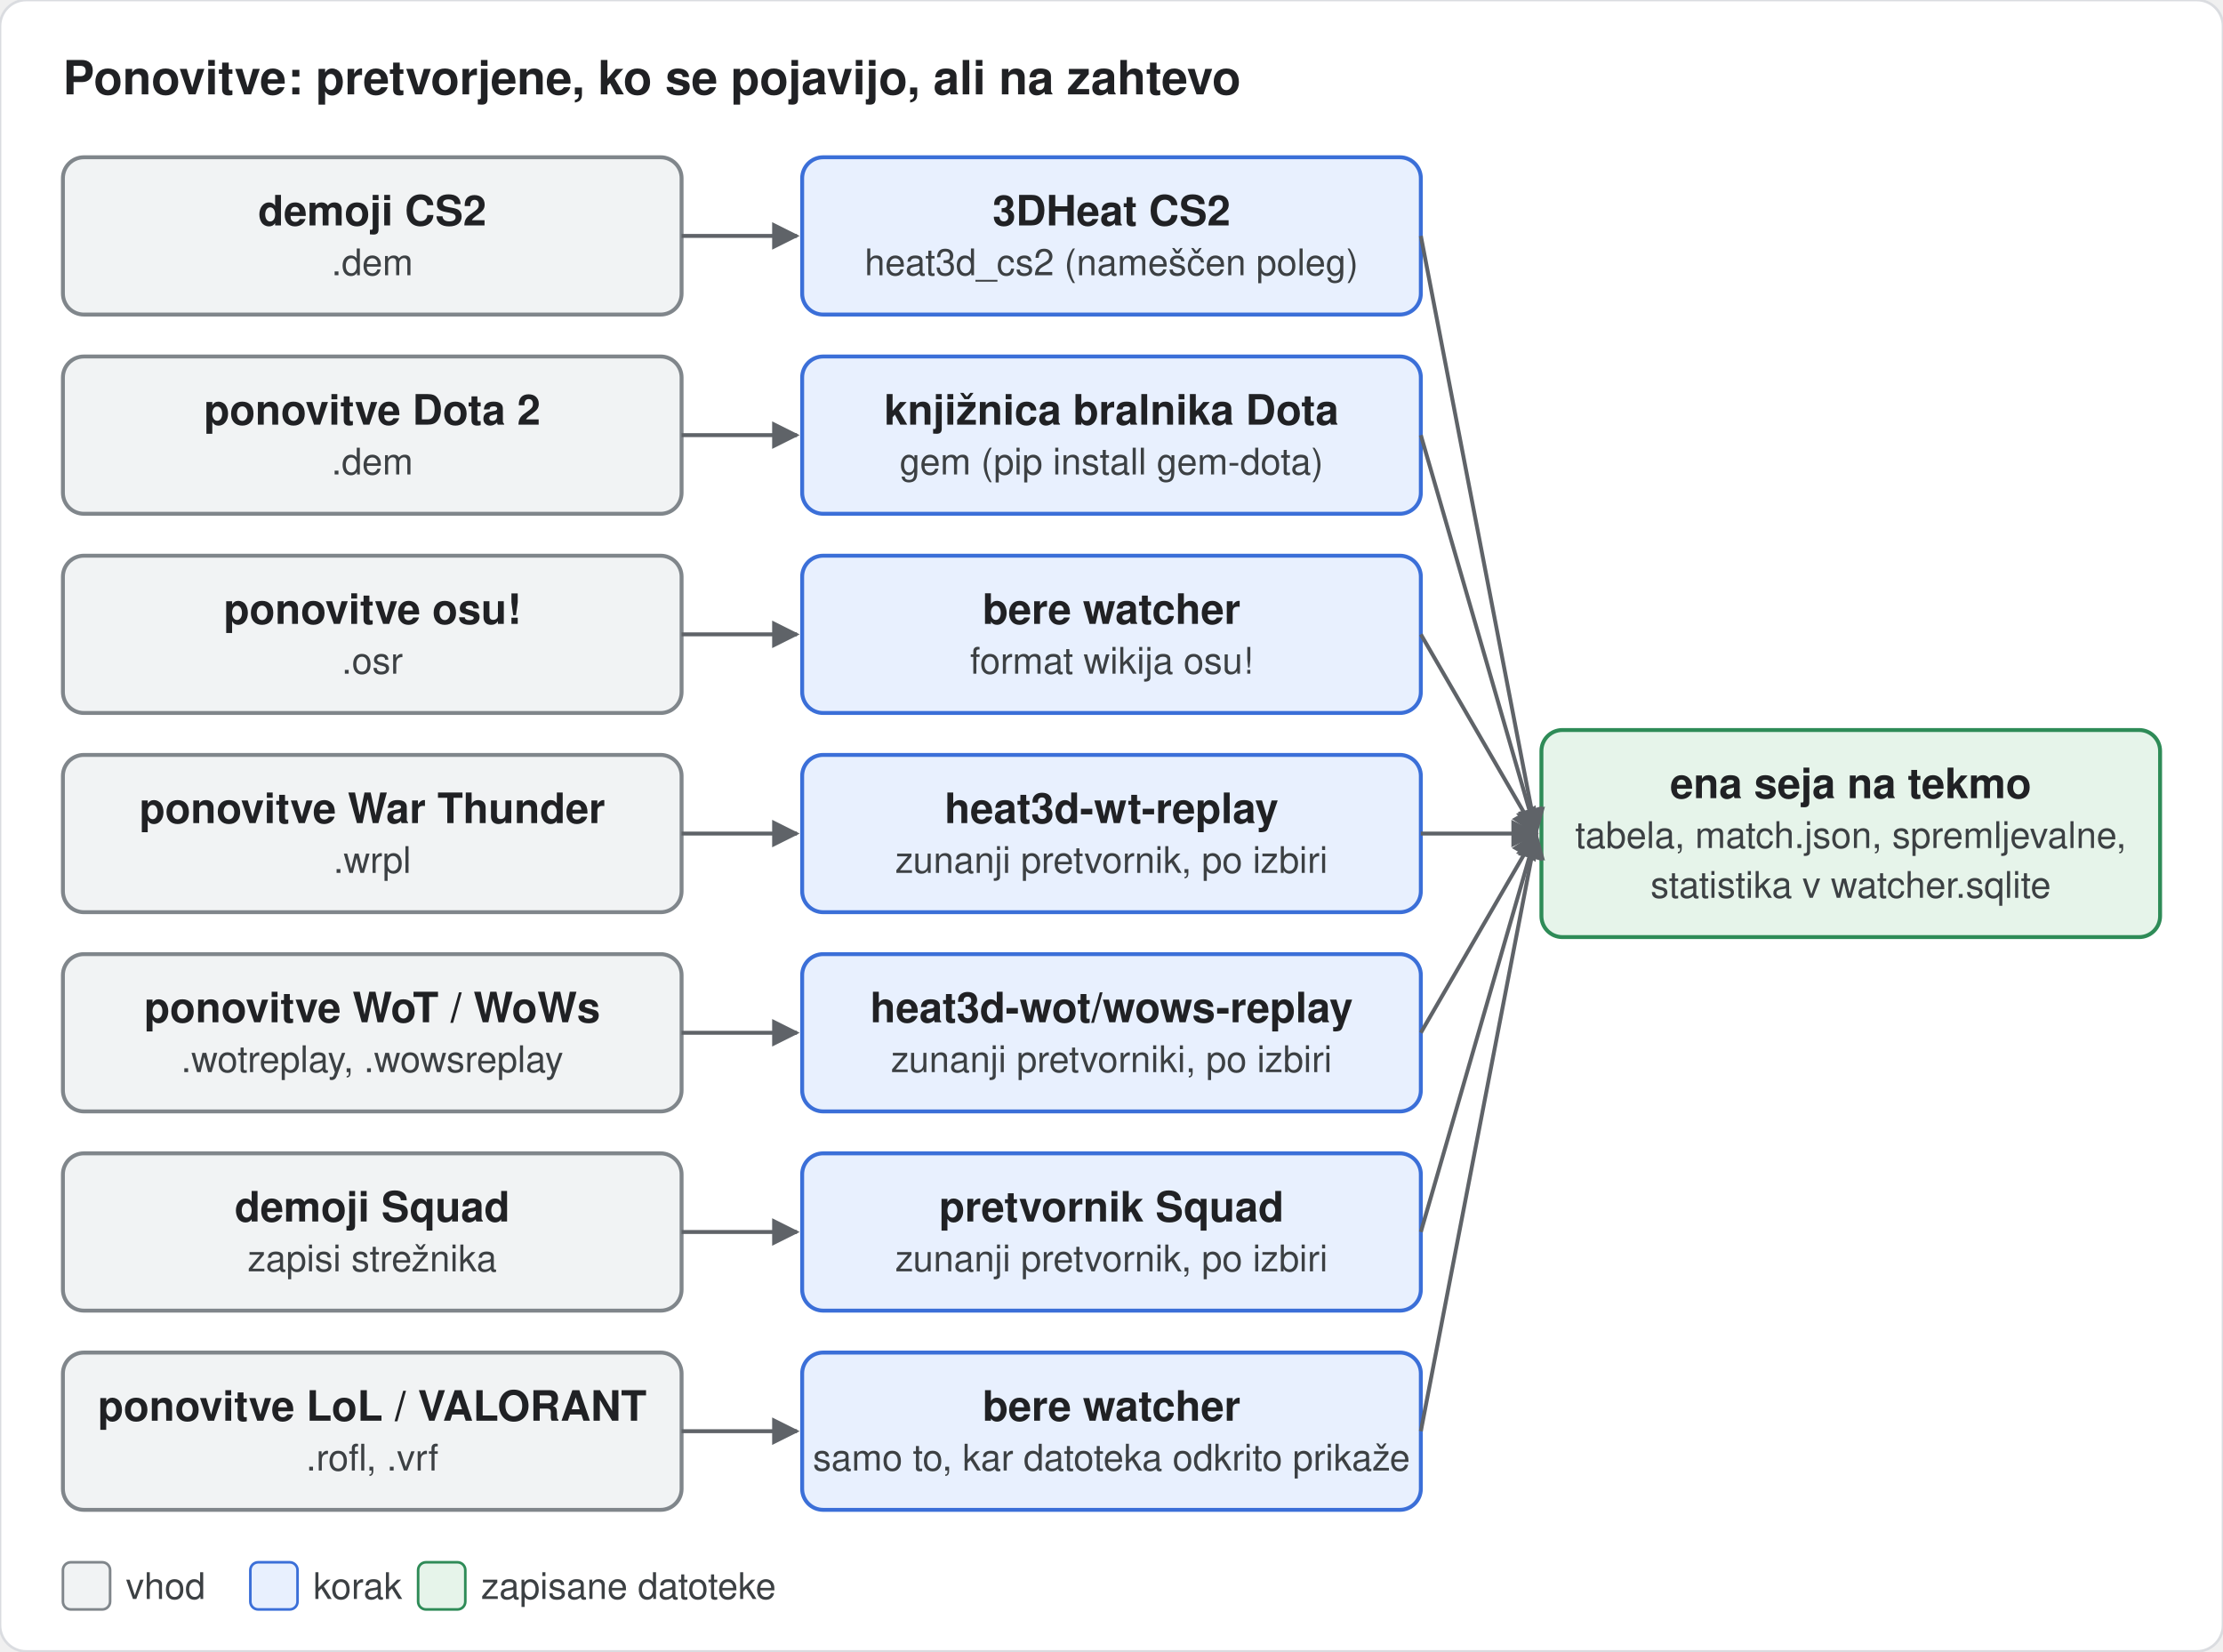
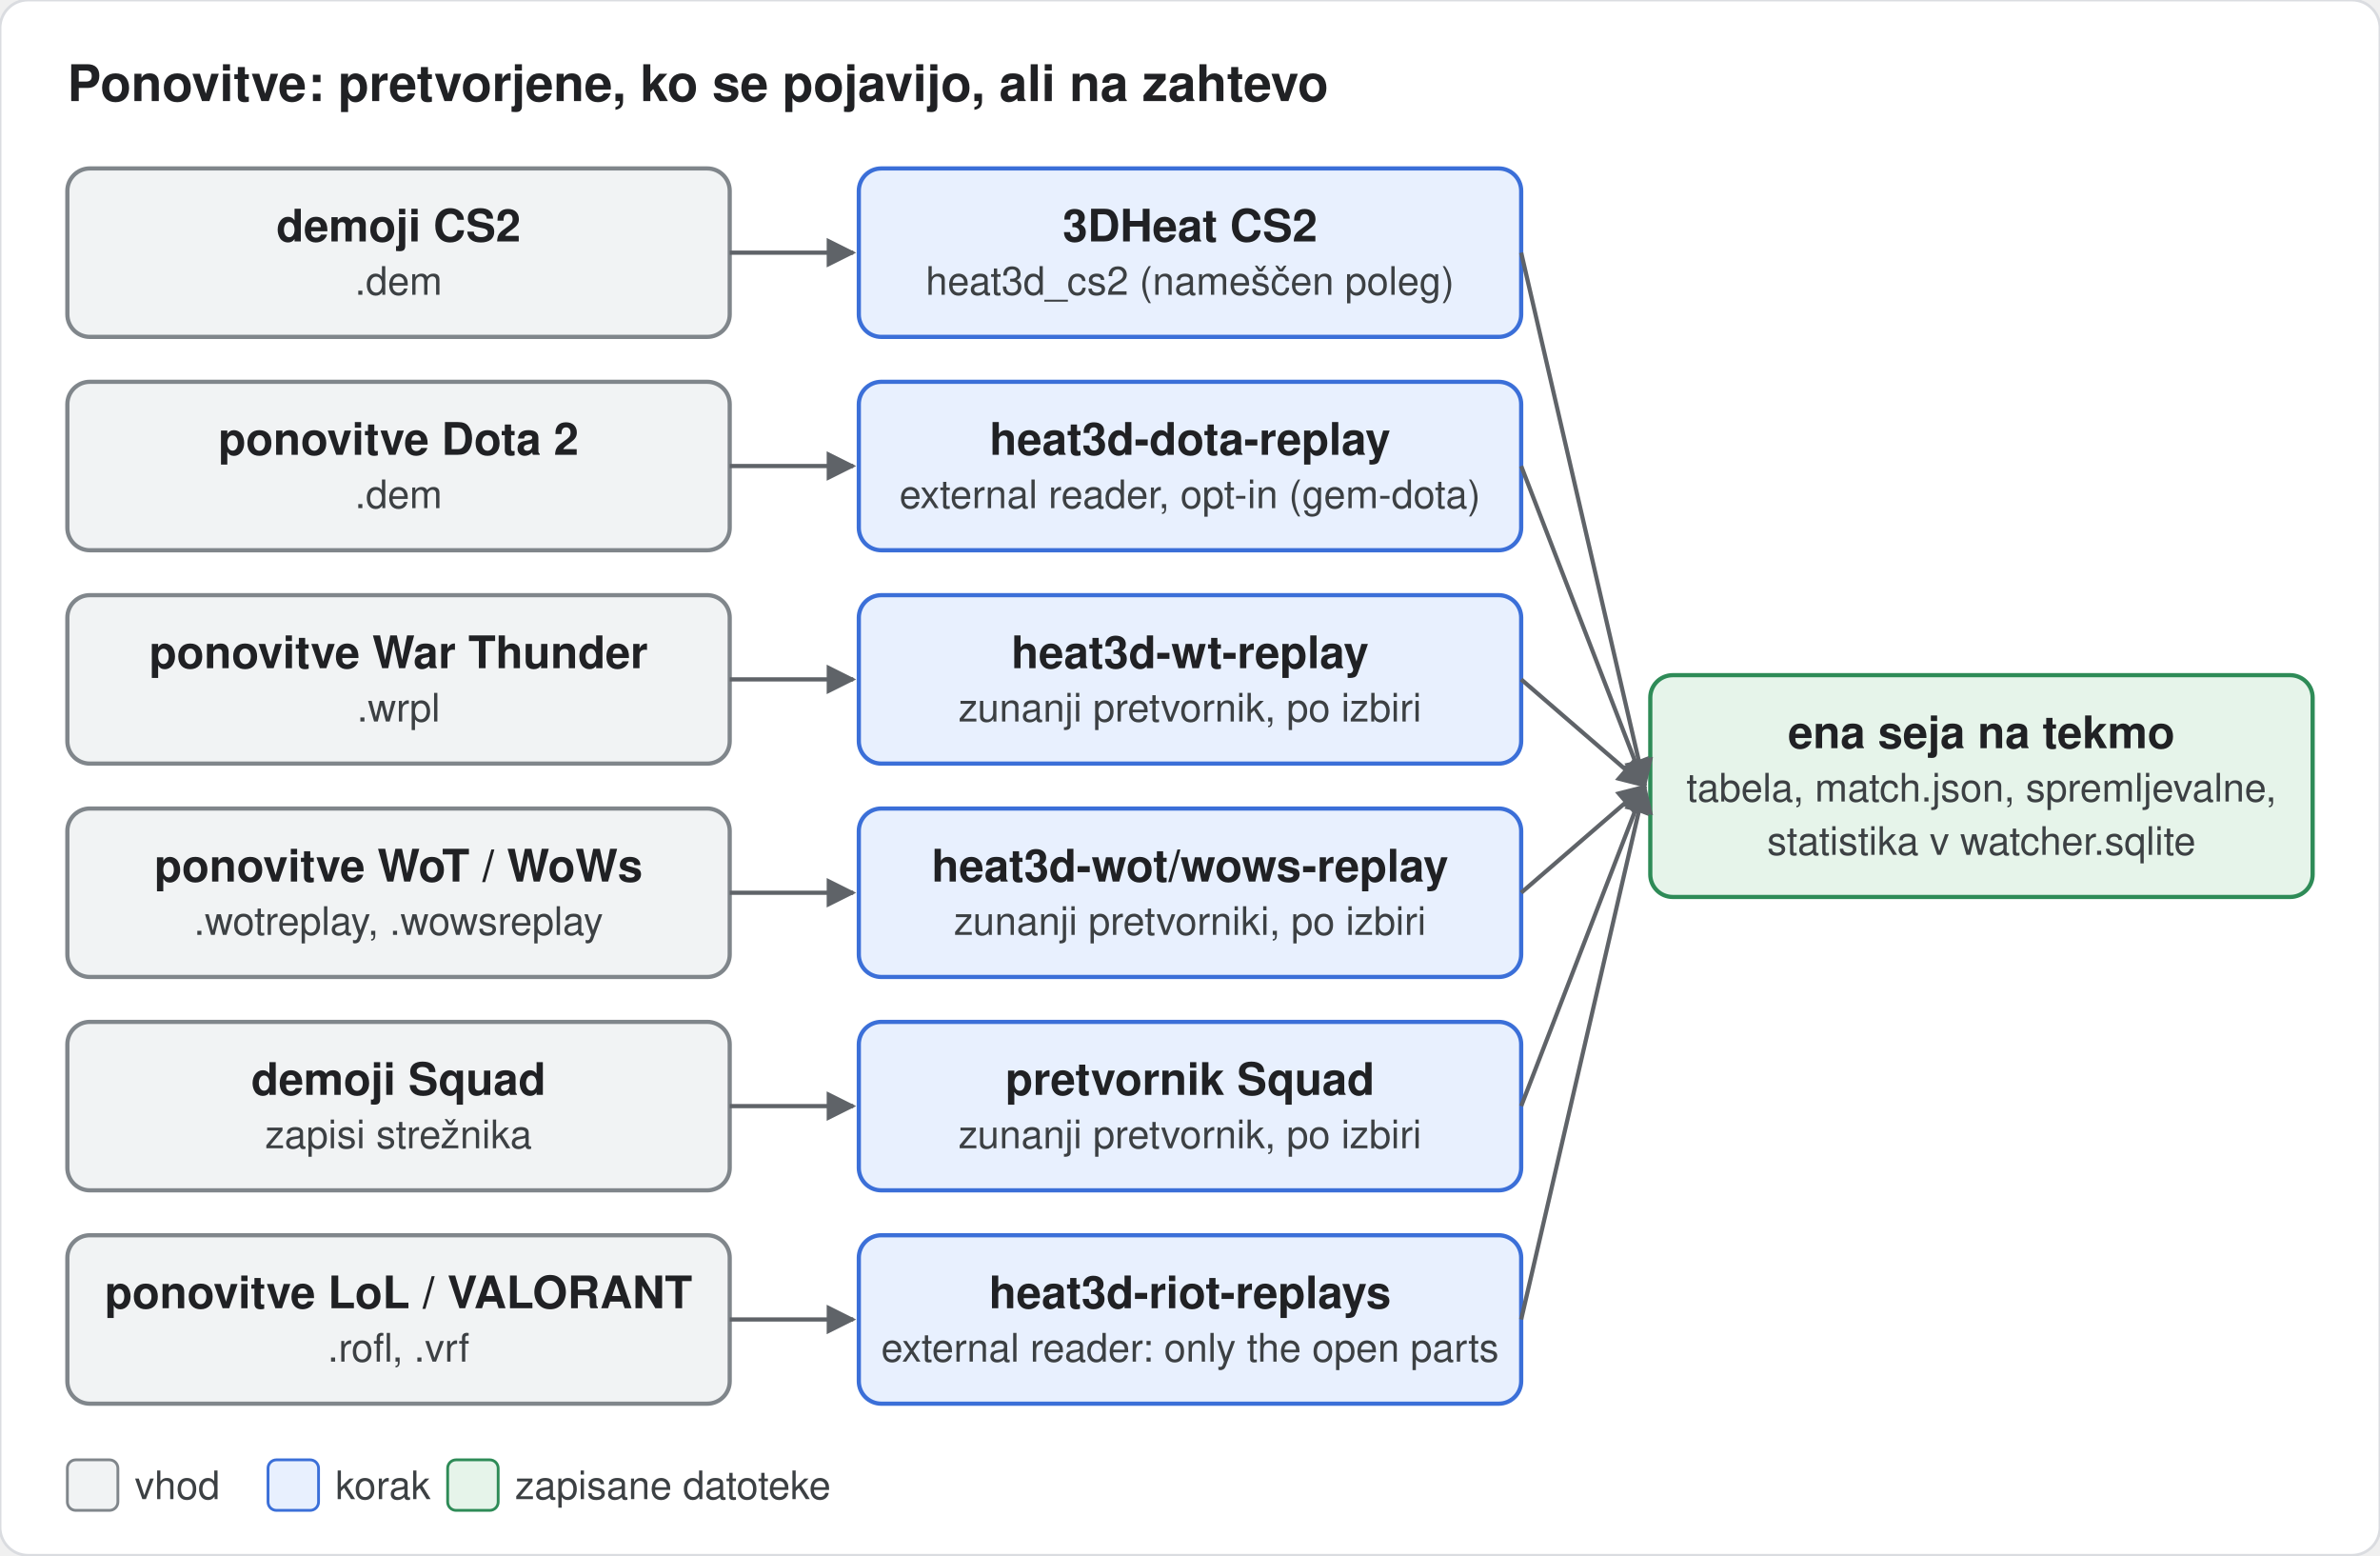
- <svg xmlns="http://www.w3.org/2000/svg" width="848" height="630" viewBox="0 0 848 630" font-family="Segoe UI,Helvetica,Arial,sans-serif" role="img" aria-label="Replays: converted when they appear, or on request">
+ <svg xmlns="http://www.w3.org/2000/svg" width="848" height="554" viewBox="0 0 848 554" font-family="Segoe UI,Helvetica,Arial,sans-serif" role="img" aria-label="Replays: converted when they appear, or on request">
  <defs>
    <marker id="a" viewBox="0 0 10 10" refX="9" refY="5" markerWidth="7" markerHeight="7" orient="auto">
      <path d="M0,0 L10,5 L0,10 z" fill="#5f6368" />
    </marker>
  </defs>
-   <rect width="848" height="630" rx="10" fill="#ffffff" stroke="#dadce0" />
+   <rect width="848" height="554" rx="10" fill="#ffffff" stroke="#dadce0" />
  <text x="24" y="36" font-size="18" font-weight="600" fill="#202124">Ponovitve: pretvorjene, ko se pojavijo, ali na zahtevo</text>
  <rect x="24" y="60.0" width="236" height="60" rx="8" fill="#f1f3f4" stroke="#80868b" stroke-width="1.5" />
  <text x="142.0" y="86.0" text-anchor="middle" font-weight="600" font-size="16" fill="#202124">demoji CS2</text>
  <text x="142.0" y="105.0" text-anchor="middle" font-size="14" fill="#3c4043">.dem</text>
  <rect x="24" y="136.0" width="236" height="60" rx="8" fill="#f1f3f4" stroke="#80868b" stroke-width="1.5" />
  <text x="142.0" y="162.0" text-anchor="middle" font-weight="600" font-size="16" fill="#202124">ponovitve Dota 2</text>
  <text x="142.0" y="181.0" text-anchor="middle" font-size="14" fill="#3c4043">.dem</text>
  <rect x="24" y="212.0" width="236" height="60" rx="8" fill="#f1f3f4" stroke="#80868b" stroke-width="1.5" />
-   <text x="142.0" y="238.0" text-anchor="middle" font-weight="600" font-size="16" fill="#202124">ponovitve osu!</text>
-   <text x="142.0" y="257.0" text-anchor="middle" font-size="14" fill="#3c4043">.osr</text>
+   <text x="142.0" y="238.0" text-anchor="middle" font-weight="600" font-size="16" fill="#202124">ponovitve War Thunder</text>
+   <text x="142.0" y="257.0" text-anchor="middle" font-size="14" fill="#3c4043">.wrpl</text>
  <rect x="24" y="288.0" width="236" height="60" rx="8" fill="#f1f3f4" stroke="#80868b" stroke-width="1.5" />
-   <text x="142.0" y="314.0" text-anchor="middle" font-weight="600" font-size="16" fill="#202124">ponovitve War Thunder</text>
-   <text x="142.0" y="333.0" text-anchor="middle" font-size="14" fill="#3c4043">.wrpl</text>
+   <text x="142.0" y="314.0" text-anchor="middle" font-weight="600" font-size="16" fill="#202124">ponovitve WoT / WoWs</text>
+   <text x="142.0" y="333.0" text-anchor="middle" font-size="14" fill="#3c4043">.wotreplay, .wowsreplay</text>
  <rect x="24" y="364.0" width="236" height="60" rx="8" fill="#f1f3f4" stroke="#80868b" stroke-width="1.5" />
-   <text x="142.0" y="390.0" text-anchor="middle" font-weight="600" font-size="16" fill="#202124">ponovitve WoT / WoWs</text>
-   <text x="142.0" y="409.0" text-anchor="middle" font-size="14" fill="#3c4043">.wotreplay, .wowsreplay</text>
+   <text x="142.0" y="390.0" text-anchor="middle" font-weight="600" font-size="16" fill="#202124">demoji Squad</text>
+   <text x="142.0" y="409.0" text-anchor="middle" font-size="14" fill="#3c4043">zapisi strežnika</text>
  <rect x="24" y="440.0" width="236" height="60" rx="8" fill="#f1f3f4" stroke="#80868b" stroke-width="1.5" />
-   <text x="142.0" y="466.0" text-anchor="middle" font-weight="600" font-size="16" fill="#202124">demoji Squad</text>
-   <text x="142.0" y="485.0" text-anchor="middle" font-size="14" fill="#3c4043">zapisi strežnika</text>
-   <rect x="24" y="516.0" width="236" height="60" rx="8" fill="#f1f3f4" stroke="#80868b" stroke-width="1.5" />
-   <text x="142.0" y="542.0" text-anchor="middle" font-weight="600" font-size="16" fill="#202124">ponovitve LoL / VALORANT</text>
-   <text x="142.0" y="561.0" text-anchor="middle" font-size="14" fill="#3c4043">.rofl, .vrf</text>
+   <text x="142.0" y="466.0" text-anchor="middle" font-weight="600" font-size="16" fill="#202124">ponovitve LoL / VALORANT</text>
+   <text x="142.0" y="485.0" text-anchor="middle" font-size="14" fill="#3c4043">.rofl, .vrf</text>
  <rect x="306" y="60.0" width="236" height="60" rx="8" fill="#e8f0fe" stroke="#3b6fd8" stroke-width="1.5" />
  <text x="424.0" y="86.0" text-anchor="middle" font-weight="600" font-size="16" fill="#202124">3DHeat CS2</text>
  <text x="424.0" y="105.0" text-anchor="middle" font-size="14" fill="#3c4043">heat3d_cs2 (nameščen poleg)</text>
  <rect x="306" y="136.0" width="236" height="60" rx="8" fill="#e8f0fe" stroke="#3b6fd8" stroke-width="1.5" />
-   <text x="424.0" y="162.0" text-anchor="middle" font-weight="600" font-size="16" fill="#202124">knjižnica bralnika Dota</text>
-   <text x="424.0" y="181.0" text-anchor="middle" font-size="14" fill="#3c4043">gem (pip install gem-dota)</text>
+   <text x="424.0" y="162.0" text-anchor="middle" font-weight="600" font-size="16" fill="#202124">heat3d-dota-replay</text>
+   <text x="424.0" y="181.0" text-anchor="middle" font-size="14" fill="#3c4043">external reader, opt-in (gem-dota)</text>
  <rect x="306" y="212.0" width="236" height="60" rx="8" fill="#e8f0fe" stroke="#3b6fd8" stroke-width="1.5" />
-   <text x="424.0" y="238.0" text-anchor="middle" font-weight="600" font-size="16" fill="#202124">bere watcher</text>
-   <text x="424.0" y="257.0" text-anchor="middle" font-size="14" fill="#3c4043">format wikija osu!</text>
+   <text x="424.0" y="238.0" text-anchor="middle" font-weight="600" font-size="16" fill="#202124">heat3d-wt-replay</text>
+   <text x="424.0" y="257.0" text-anchor="middle" font-size="14" fill="#3c4043">zunanji pretvornik, po izbiri</text>
  <rect x="306" y="288.0" width="236" height="60" rx="8" fill="#e8f0fe" stroke="#3b6fd8" stroke-width="1.5" />
-   <text x="424.0" y="314.0" text-anchor="middle" font-weight="600" font-size="16" fill="#202124">heat3d-wt-replay</text>
-   <text x="424.0" y="333.0" text-anchor="middle" font-size="14" fill="#3c4043">zunanji pretvornik, po izbiri</text>
+   <text x="424.0" y="314.0" text-anchor="middle" font-weight="600" font-size="16" fill="#202124">heat3d-wot/wows-replay</text>
+   <text x="424.0" y="333.0" text-anchor="middle" font-size="14" fill="#3c4043">zunanji pretvorniki, po izbiri</text>
  <rect x="306" y="364.0" width="236" height="60" rx="8" fill="#e8f0fe" stroke="#3b6fd8" stroke-width="1.5" />
-   <text x="424.0" y="390.0" text-anchor="middle" font-weight="600" font-size="16" fill="#202124">heat3d-wot/wows-replay</text>
-   <text x="424.0" y="409.0" text-anchor="middle" font-size="14" fill="#3c4043">zunanji pretvorniki, po izbiri</text>
+   <text x="424.0" y="390.0" text-anchor="middle" font-weight="600" font-size="16" fill="#202124">pretvornik Squad</text>
+   <text x="424.0" y="409.0" text-anchor="middle" font-size="14" fill="#3c4043">zunanji pretvornik, po izbiri</text>
  <rect x="306" y="440.0" width="236" height="60" rx="8" fill="#e8f0fe" stroke="#3b6fd8" stroke-width="1.5" />
-   <text x="424.0" y="466.0" text-anchor="middle" font-weight="600" font-size="16" fill="#202124">pretvornik Squad</text>
-   <text x="424.0" y="485.0" text-anchor="middle" font-size="14" fill="#3c4043">zunanji pretvornik, po izbiri</text>
-   <rect x="306" y="516.0" width="236" height="60" rx="8" fill="#e8f0fe" stroke="#3b6fd8" stroke-width="1.5" />
-   <text x="424.0" y="542.0" text-anchor="middle" font-weight="600" font-size="16" fill="#202124">bere watcher</text>
-   <text x="424.0" y="561.0" text-anchor="middle" font-size="14" fill="#3c4043">samo to, kar datoteka odkrito prikaže</text>
-   <rect x="588" y="278.5" width="236" height="79" rx="8" fill="#e6f4ea" stroke="#2e8b57" stroke-width="1.5" />
-   <text x="706.0" y="304.5" text-anchor="middle" font-weight="600" font-size="16" fill="#202124">ena seja na tekmo</text>
-   <text x="706.0" y="323.5" text-anchor="middle" font-size="14" fill="#3c4043">tabela, match.json, spremljevalne,</text>
-   <text x="706.0" y="342.5" text-anchor="middle" font-size="14" fill="#3c4043">statistika v watcher.sqlite</text>
+   <text x="424.0" y="466.0" text-anchor="middle" font-weight="600" font-size="16" fill="#202124">heat3d-riot-replays</text>
+   <text x="424.0" y="485.0" text-anchor="middle" font-size="14" fill="#3c4043">external reader: only the open parts</text>
+   <rect x="588" y="240.5" width="236" height="79" rx="8" fill="#e6f4ea" stroke="#2e8b57" stroke-width="1.5" />
+   <text x="706.0" y="266.5" text-anchor="middle" font-weight="600" font-size="16" fill="#202124">ena seja na tekmo</text>
+   <text x="706.0" y="285.5" text-anchor="middle" font-size="14" fill="#3c4043">tabela, match.json, spremljevalne,</text>
+   <text x="706.0" y="304.5" text-anchor="middle" font-size="14" fill="#3c4043">statistika v watcher.sqlite</text>
  <line x1="260" y1="90.0" x2="304" y2="90.0" stroke="#5f6368" stroke-width="1.5" marker-end="url(#a)" />
  <line x1="260" y1="166.0" x2="304" y2="166.0" stroke="#5f6368" stroke-width="1.5" marker-end="url(#a)" />
  <line x1="260" y1="242.0" x2="304" y2="242.0" stroke="#5f6368" stroke-width="1.5" marker-end="url(#a)" />
  <line x1="260" y1="318.0" x2="304" y2="318.0" stroke="#5f6368" stroke-width="1.5" marker-end="url(#a)" />
  <line x1="260" y1="394.0" x2="304" y2="394.0" stroke="#5f6368" stroke-width="1.5" marker-end="url(#a)" />
  <line x1="260" y1="470.0" x2="304" y2="470.0" stroke="#5f6368" stroke-width="1.5" marker-end="url(#a)" />
-   <line x1="260" y1="546.0" x2="304" y2="546.0" stroke="#5f6368" stroke-width="1.5" marker-end="url(#a)" />
-   <line x1="542" y1="90.0" x2="586" y2="318.0" stroke="#5f6368" stroke-width="1.5" marker-end="url(#a)" />
-   <line x1="542" y1="166.0" x2="586" y2="318.0" stroke="#5f6368" stroke-width="1.5" marker-end="url(#a)" />
-   <line x1="542" y1="242.0" x2="586" y2="318.0" stroke="#5f6368" stroke-width="1.5" marker-end="url(#a)" />
-   <line x1="542" y1="318.0" x2="586" y2="318.0" stroke="#5f6368" stroke-width="1.5" marker-end="url(#a)" />
-   <line x1="542" y1="394.0" x2="586" y2="318.0" stroke="#5f6368" stroke-width="1.5" marker-end="url(#a)" />
-   <line x1="542" y1="470.0" x2="586" y2="318.0" stroke="#5f6368" stroke-width="1.5" marker-end="url(#a)" />
-   <line x1="542" y1="546.0" x2="586" y2="318.0" stroke="#5f6368" stroke-width="1.5" marker-end="url(#a)" />
-   <rect x="24" y="596" width="18" height="18" rx="3" fill="#f1f3f4" stroke="#80868b" />
-   <text x="48" y="610" font-size="14" fill="#3c4043">vhod</text>
-   <rect x="95.5" y="596" width="18" height="18" rx="3" fill="#e8f0fe" stroke="#3b6fd8" />
-   <text x="119.5" y="610" font-size="14" fill="#3c4043">korak</text>
-   <rect x="159.5" y="596" width="18" height="18" rx="3" fill="#e6f4ea" stroke="#2e8b57" />
-   <text x="183.5" y="610" font-size="14" fill="#3c4043">zapisane datoteke</text>
+   <line x1="542" y1="90.0" x2="586" y2="280.0" stroke="#5f6368" stroke-width="1.5" marker-end="url(#a)" />
+   <line x1="542" y1="166.0" x2="586" y2="280.0" stroke="#5f6368" stroke-width="1.5" marker-end="url(#a)" />
+   <line x1="542" y1="242.0" x2="586" y2="280.0" stroke="#5f6368" stroke-width="1.5" marker-end="url(#a)" />
+   <line x1="542" y1="318.0" x2="586" y2="280.0" stroke="#5f6368" stroke-width="1.5" marker-end="url(#a)" />
+   <line x1="542" y1="394.0" x2="586" y2="280.0" stroke="#5f6368" stroke-width="1.5" marker-end="url(#a)" />
+   <line x1="542" y1="470.0" x2="586" y2="280.0" stroke="#5f6368" stroke-width="1.5" marker-end="url(#a)" />
+   <rect x="24" y="520" width="18" height="18" rx="3" fill="#f1f3f4" stroke="#80868b" />
+   <text x="48" y="534" font-size="14" fill="#3c4043">vhod</text>
+   <rect x="95.5" y="520" width="18" height="18" rx="3" fill="#e8f0fe" stroke="#3b6fd8" />
+   <text x="119.5" y="534" font-size="14" fill="#3c4043">korak</text>
+   <rect x="159.5" y="520" width="18" height="18" rx="3" fill="#e6f4ea" stroke="#2e8b57" />
+   <text x="183.5" y="534" font-size="14" fill="#3c4043">zapisane datoteke</text>
</svg>
